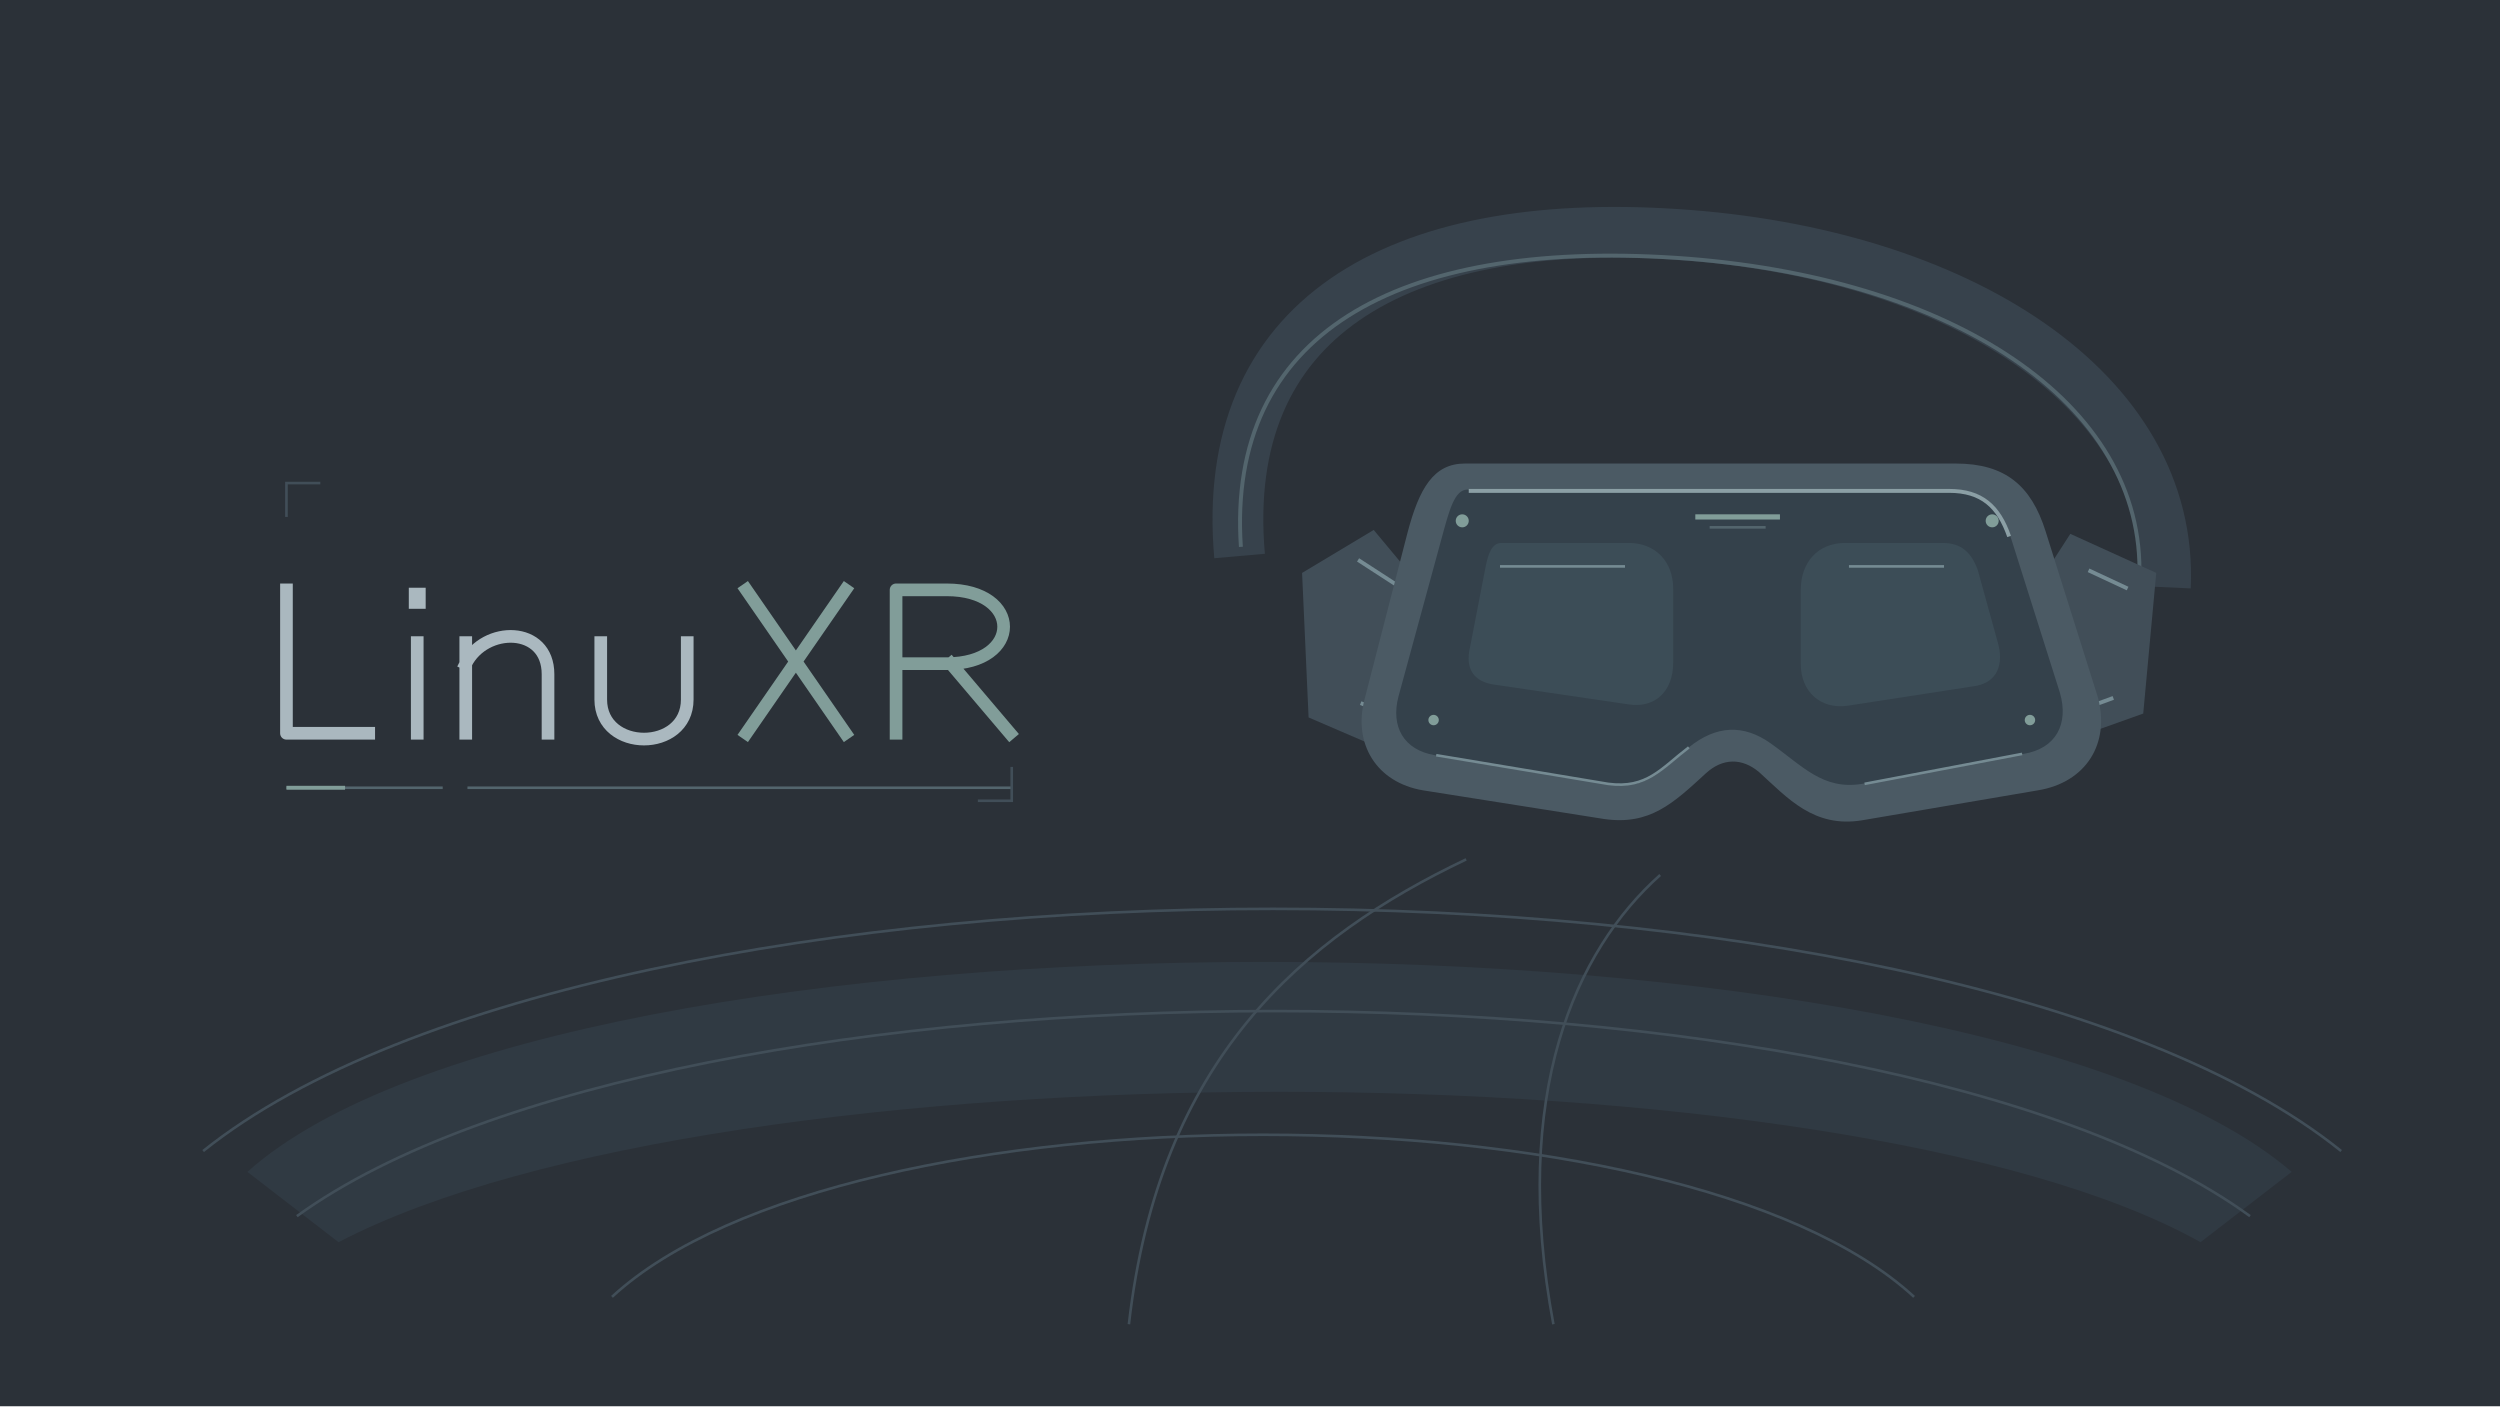
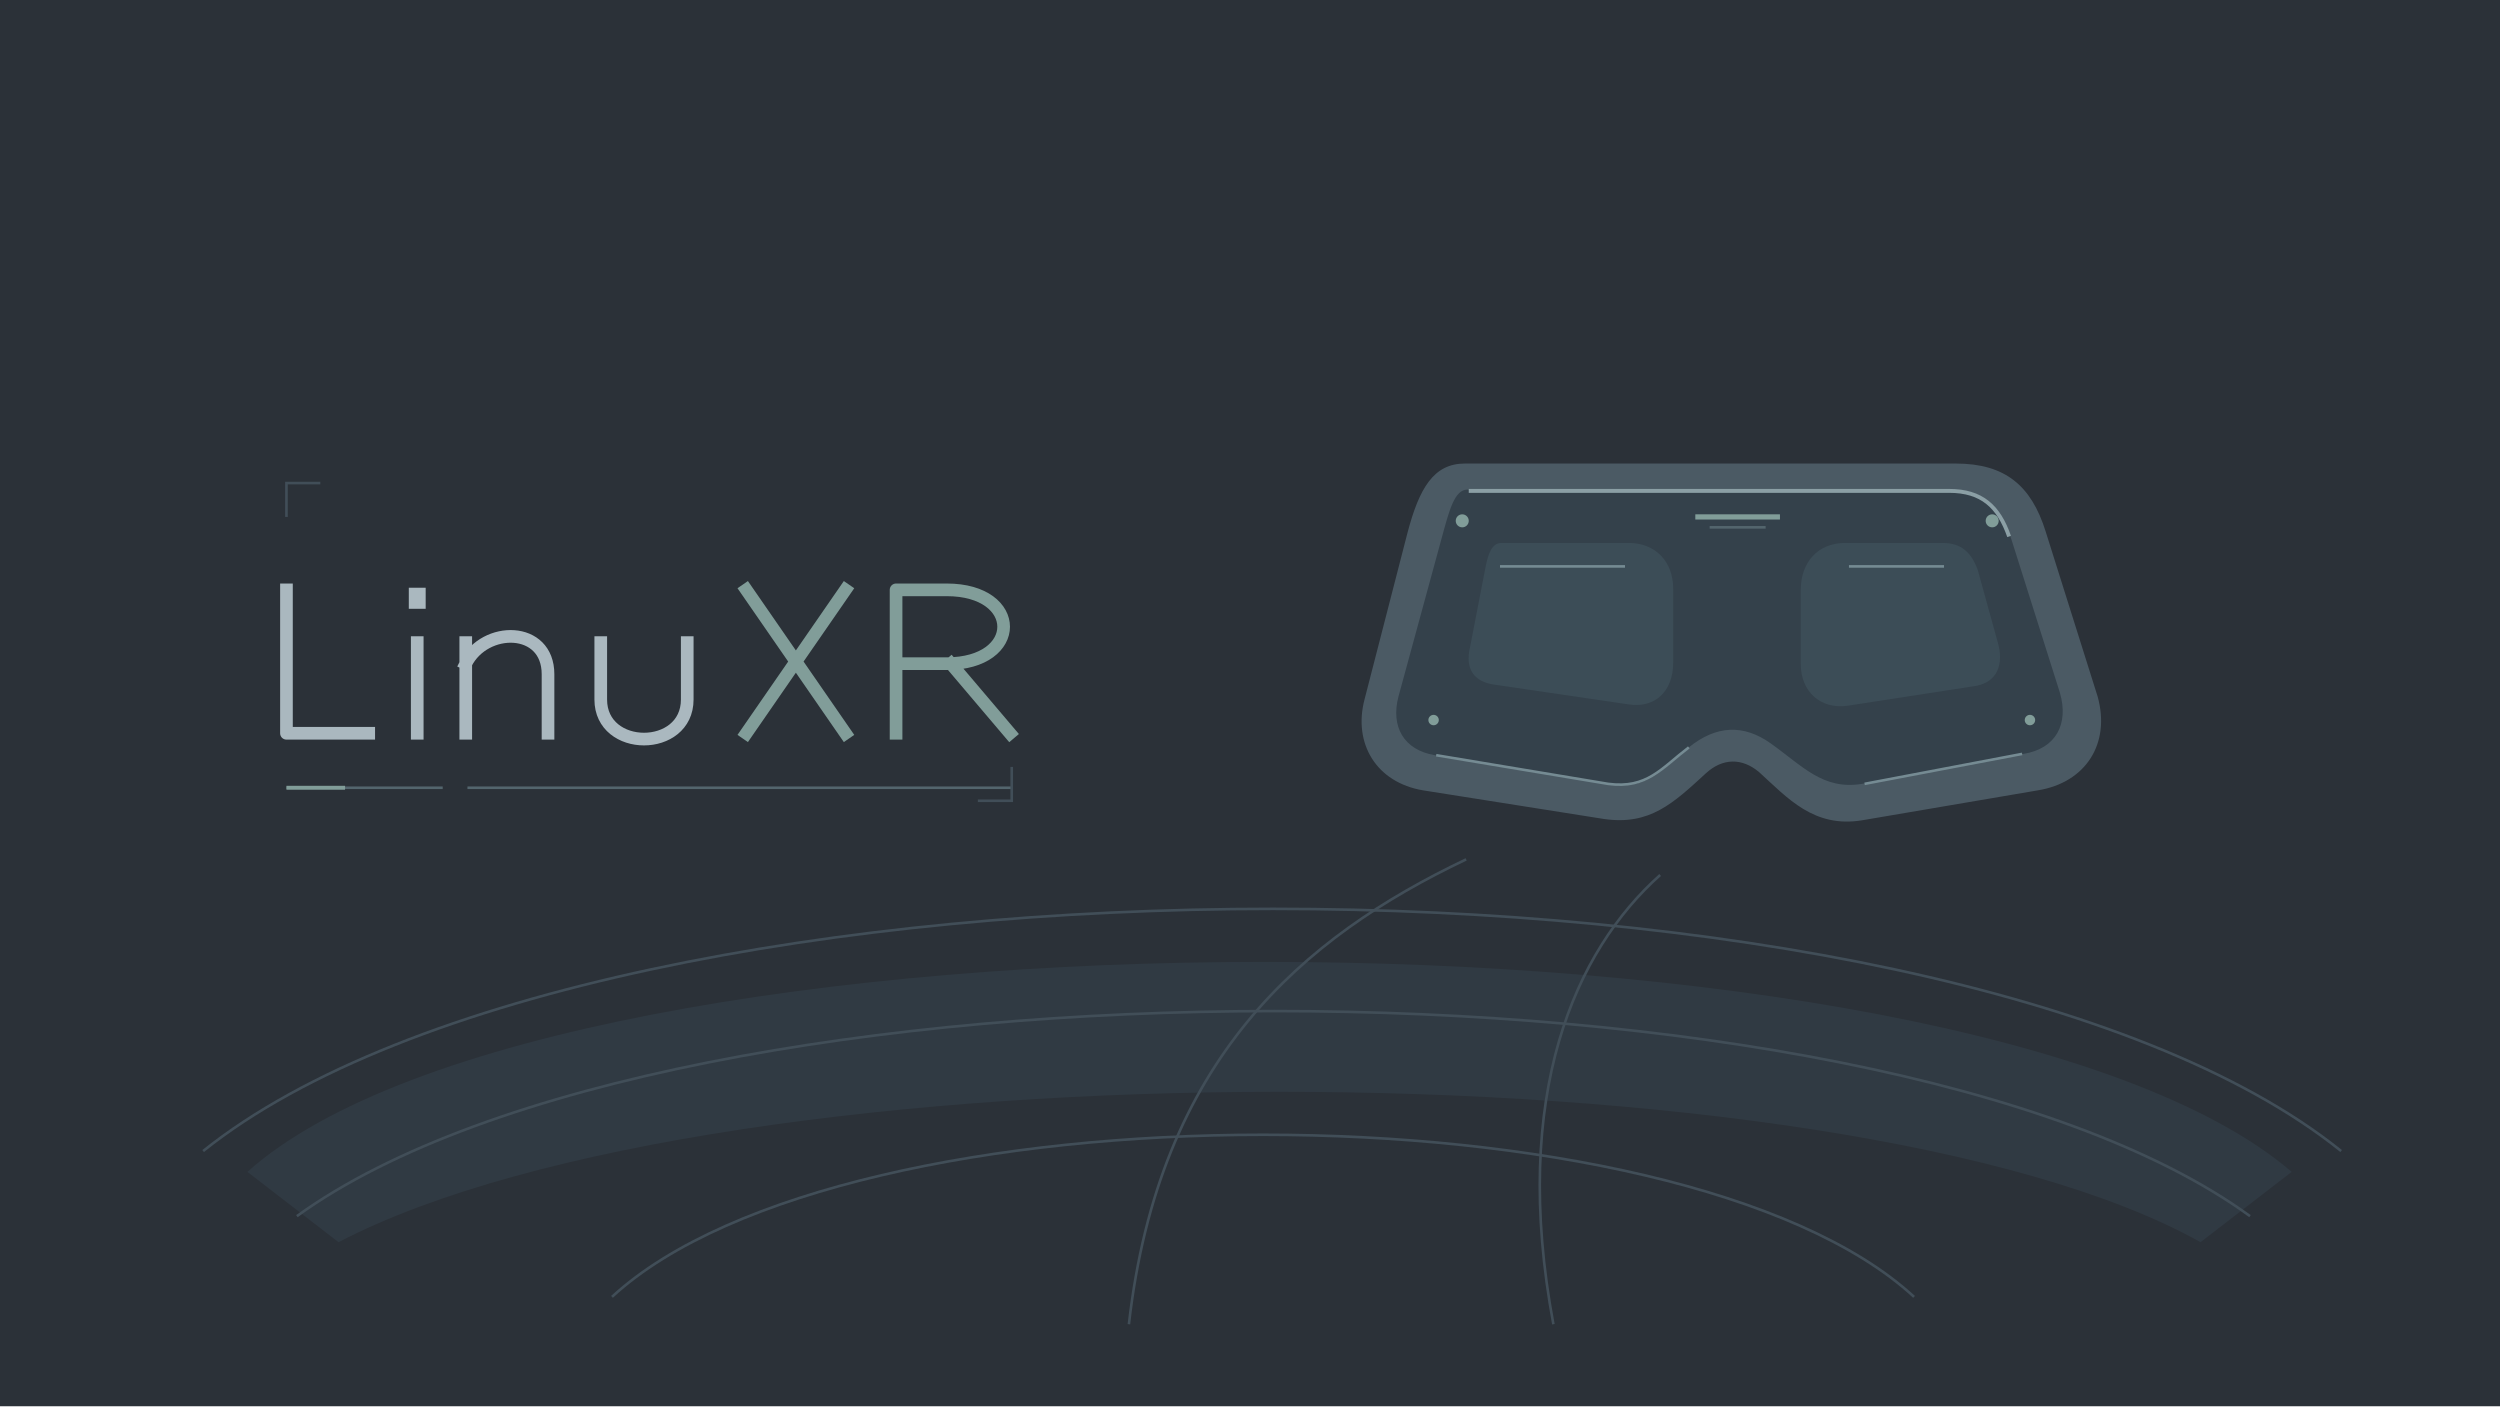
<svg xmlns="http://www.w3.org/2000/svg" width="1920" height="1080" viewBox="0 0 1920 1080">
  <rect width="1920" height="1080" fill="#2b3138" />
  <path d="M190 900 C430 685 1510 685 1760 900 L1690 954 C1415 800 555 800 260 954Z" fill="#303a43" />
  <g fill="none" stroke="#414e58" stroke-width="2">
    <path d="M156 884 C466 636 1490 636 1798 884" />
    <path d="M228 934 C518 724 1440 724 1728 934" />
    <path d="M470 996 C650 830 1290 830 1470 996" />
    <path d="M867 1017 C890 814 1000 720 1126 660" />
    <path d="M1193 1017 C1160 840 1210 730 1275 672" />
  </g>
-   <path d="M952 427 C936 245 1072 166 1287 180 C1504 194 1670 300 1663 451" fill="none" stroke="#37424c" stroke-width="39" />
-   <path d="M953 420 C942 257 1072 184 1287 198 C1498 212 1648 309 1643 444" fill="none" stroke="#53656d" stroke-width="3" />
-   <path d="M1000 440 L1055 407 L1100 461 L1077 582 L1005 551Z" fill="#414e58" />
-   <path d="M1590 410 L1656 440 L1646 548 L1576 573 L1552 469Z" fill="#414e58" />
-   <path d="M1043 430 L1080 454 M1045 540 L1073 551 M1604 438 L1634 452 M1593 547 L1623 536" stroke="#758b93" stroke-width="3" />
  <path d="M1125 356 L1502 356 C1540 356 1560 373 1571 408 L1611 535 C1621 571 1602 601 1565 607 L1430 630 C1393 636 1373 613 1351 593 C1338 582 1323 582 1310 594 C1285 617 1267 634 1232 629 L1093 607 C1057 601 1039 571 1048 537 L1081 409 C1090 375 1101 356 1125 356Z" fill="#4b5a64" />
  <path d="M1127 376 L1498 376 C1523 376 1537 389 1545 415 L1582 532 C1589 556 1579 575 1554 579 L1430 602 C1400 607 1384 588 1360 571 C1339 556 1318 557 1297 574 C1274 594 1264 607 1234 602 L1102 580 C1078 576 1068 558 1074 535 L1107 414 C1113 392 1117 376 1127 376Z" fill="#34414b" />
  <path d="M1128 377 L1497 377 C1522 377 1535 389 1543 412" fill="none" stroke="#8b9fa5" stroke-width="3" />
  <path d="M1103 580 L1235 602 C1265 606 1276 590 1297 574 M1432 602 L1553 579" fill="none" stroke="#758b93" stroke-width="2" />
  <path d="M1153 417 L1251 417 C1271 417 1285 431 1285 452 L1285 509 C1285 531 1271 544 1251 541 L1149 526 C1132 524 1125 514 1129 497 L1141 435 C1143 425 1146 417 1153 417Z" fill="#3c4d57" />
  <path d="M1417 417 L1492 417 C1506 417 1514 424 1519 438 L1535 496 C1539 514 1531 525 1516 527 L1419 542 C1398 545 1383 531 1383 510 L1383 453 C1383 432 1396 417 1417 417Z" fill="#3c4d57" />
  <path d="M1152 435 L1248 435 M1420 435 L1493 435" stroke="#758b93" stroke-width="2" />
  <g fill="#819d99">
    <circle cx="1123" cy="400" r="5" />
    <circle cx="1530" cy="400" r="5" />
    <circle cx="1101" cy="553" r="4" />
    <circle cx="1559" cy="553" r="4" />
  </g>
  <path d="M1302 397 H1367" stroke="#819d99" stroke-width="4" />
  <path d="M1313 405 H1356" stroke="#53656d" stroke-width="2" />
  <g transform="translate(220 453) scale(1.62)" fill="none" stroke="#aab8bf" stroke-width="6" stroke-linecap="square" stroke-linejoin="round">
    <path d="M0 0 V68 H39" />
    <path d="M62 25 V68" />
    <path d="M62 3 V5" stroke-width="8" />
    <path d="M85 68 V25 M85 35 C94 17 124 17 124 40 V68" />
    <path d="M149 25 V52 C149 77 190 77 190 52 V25" />
    <g stroke="#819d99">
      <path d="M218 0 L265 68 M265 0 L218 68" />
      <path d="M289 68 V0 H313 C349 0 349 35 313 35 H289 M315 35 L343 68" />
    </g>
  </g>
  <path d="M220 605 H340 M359 605 H777" stroke="#53656d" stroke-width="2" />
  <path d="M220 605 H265" stroke="#819d99" stroke-width="3" />
  <g fill="none" stroke="#414e58" stroke-width="2">
    <path d="M220 397 V371 H246" />
    <path d="M777 589 V615 H751" />
  </g>
</svg>
